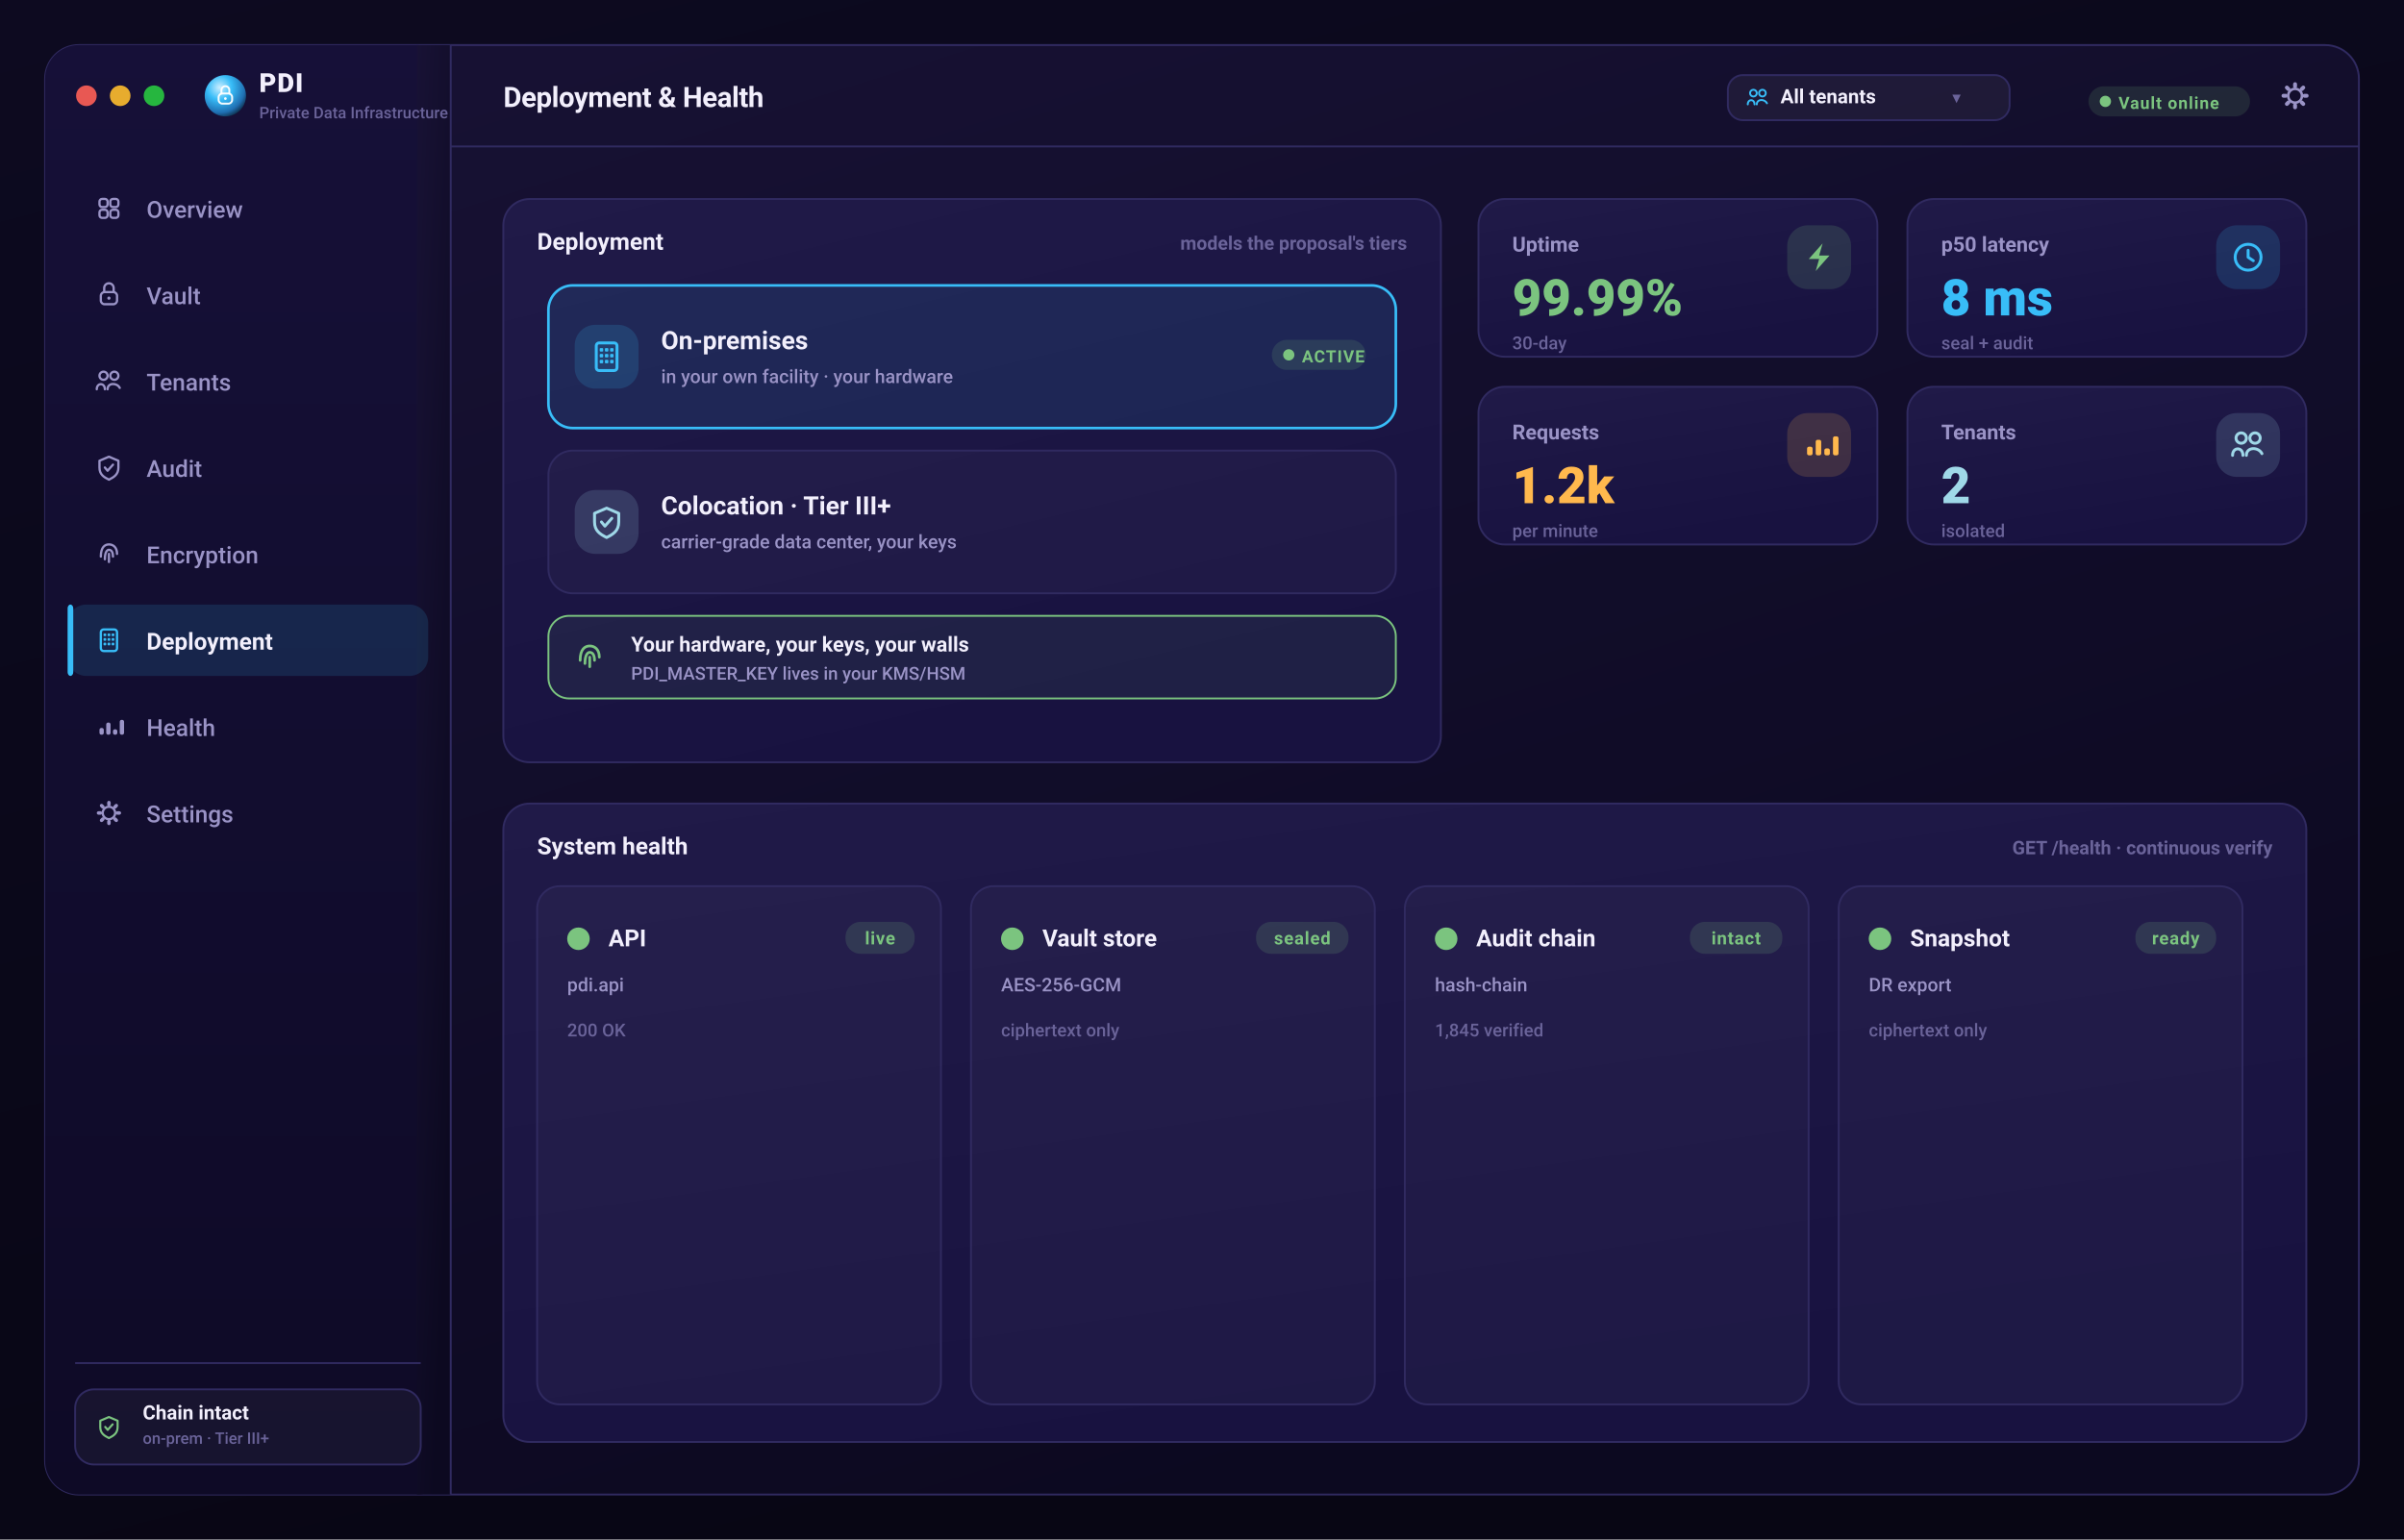
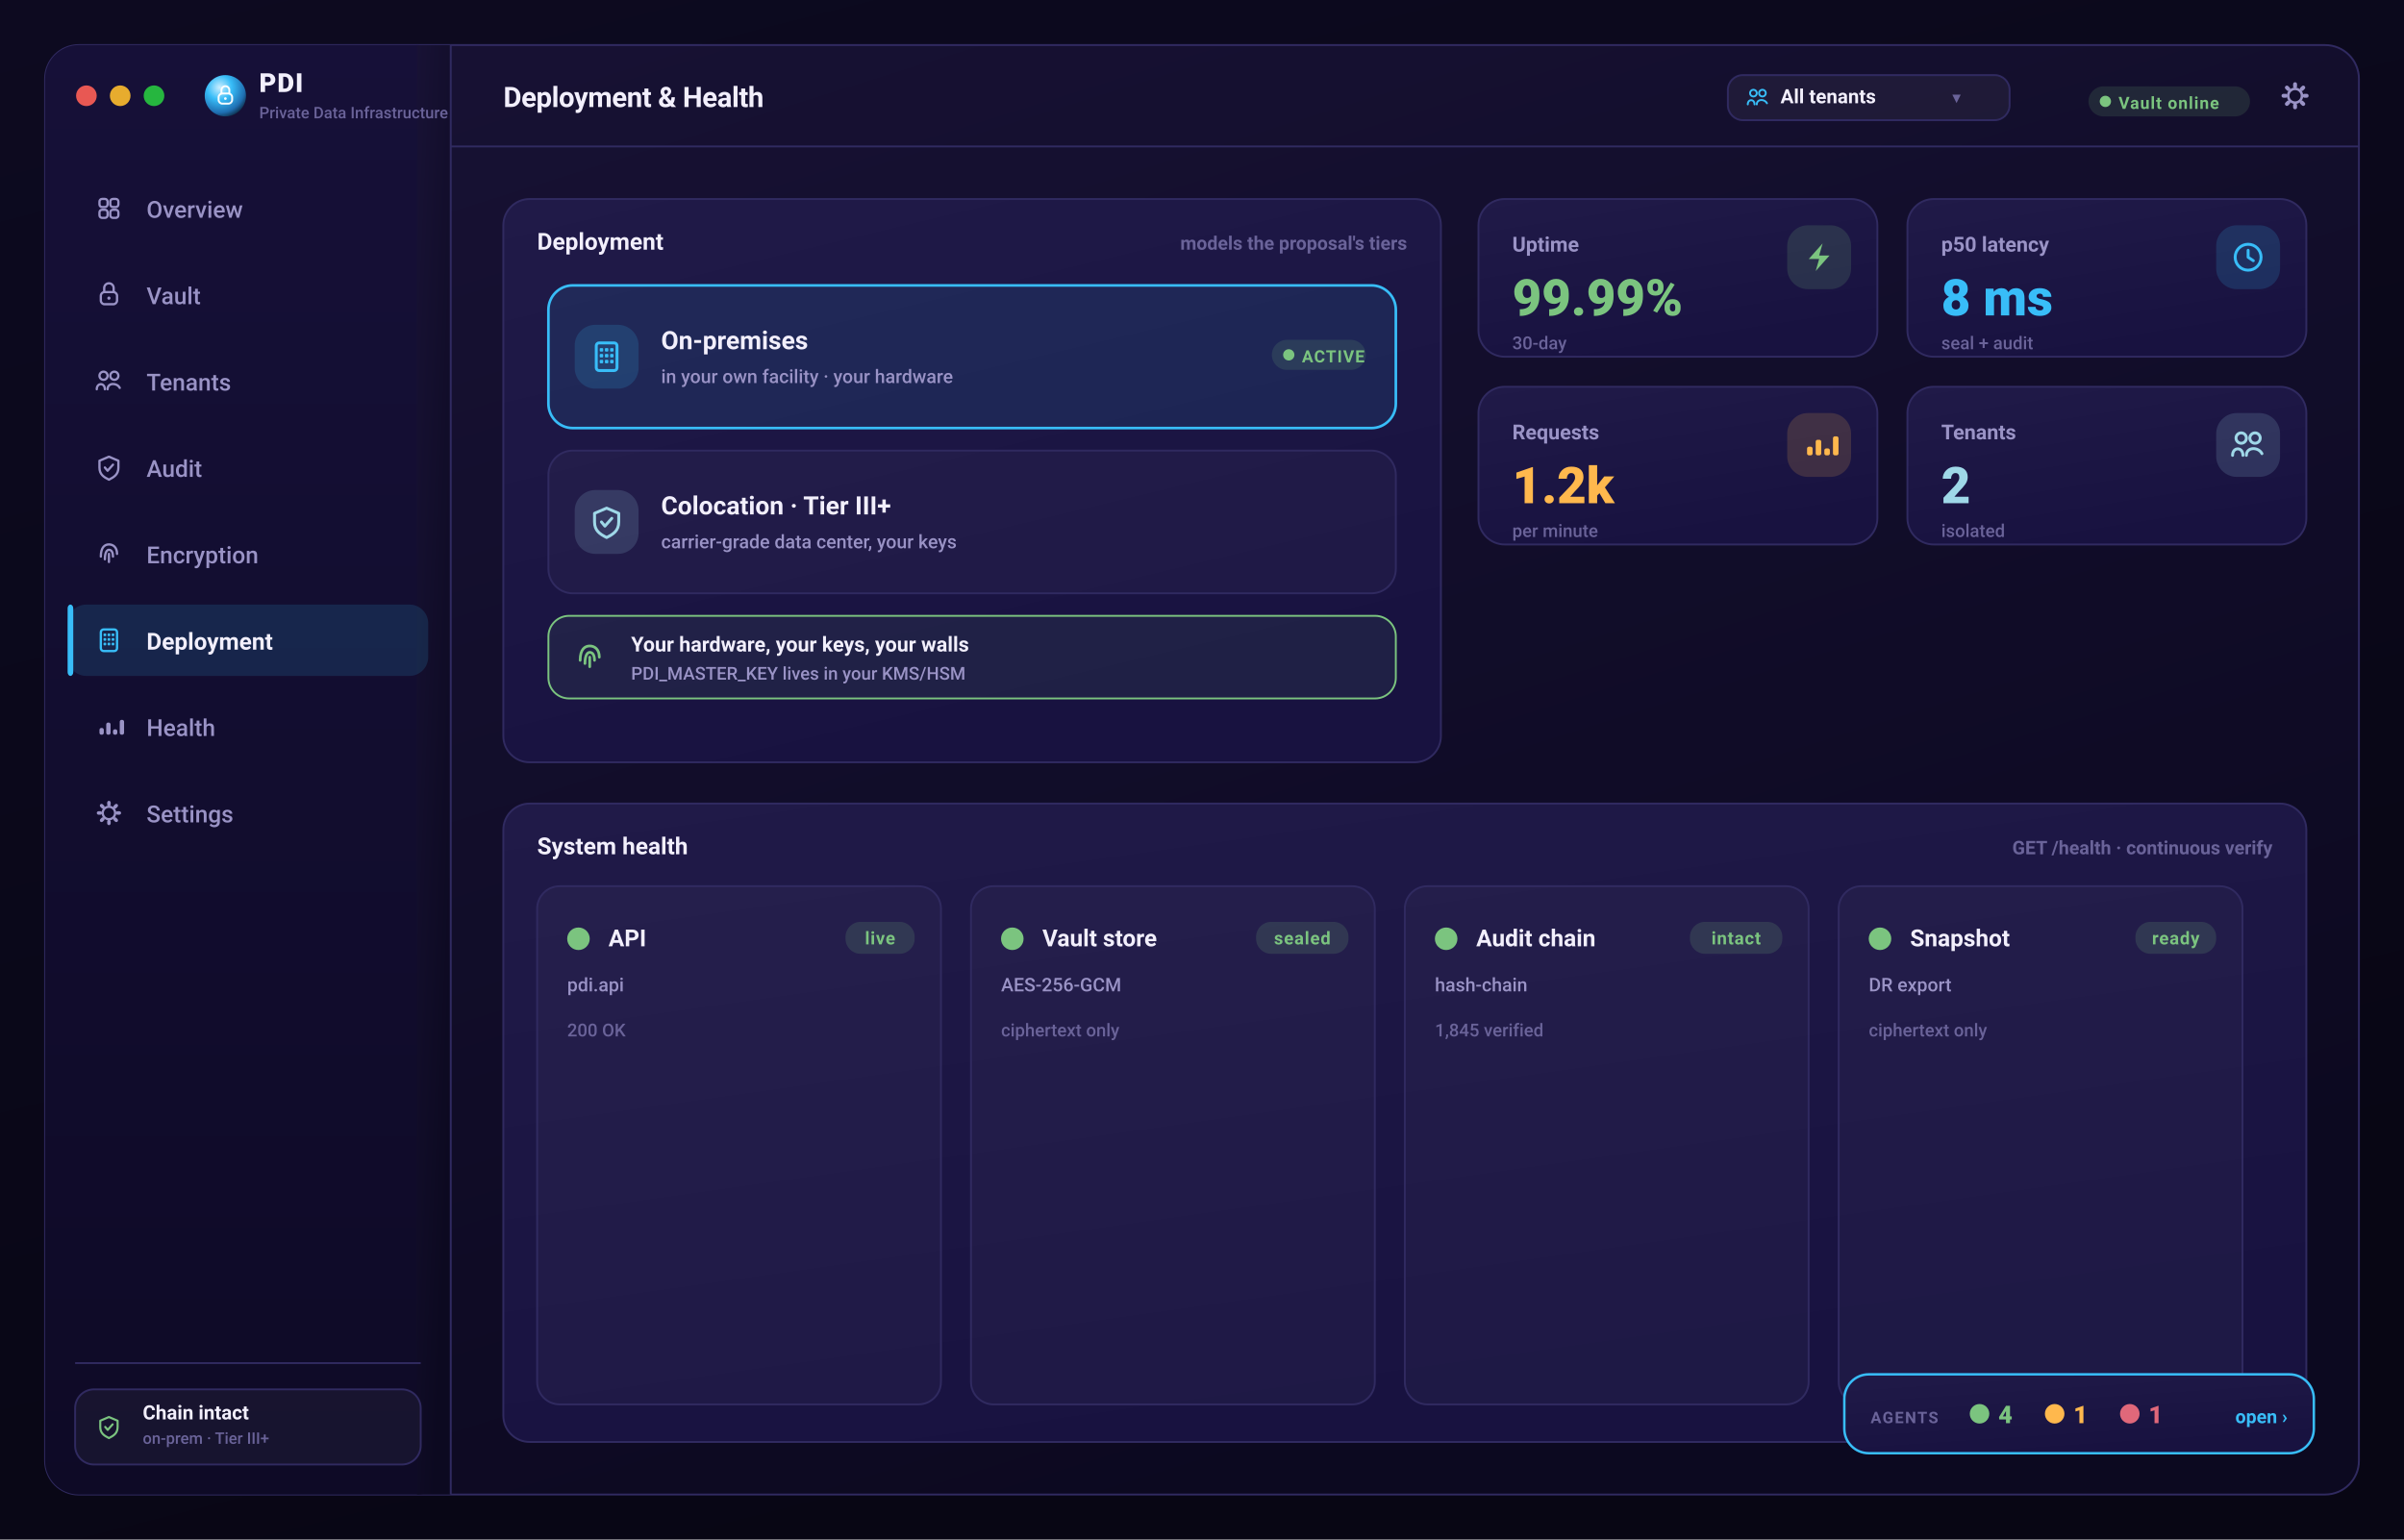
<svg xmlns="http://www.w3.org/2000/svg" width="1280" height="820" viewBox="0 0 1280 820" role="img" aria-label="PDI console — Deployment &amp; Health">
  <defs>
    <linearGradient id="gPage" x1="0" y1="0" x2="0.4" y2="1">
      <stop offset="0" stop-color="#0d0a20" />
      <stop offset="1" stop-color="#080614" />
    </linearGradient>
    <linearGradient id="gScr" x1="0" y1="0" x2="0.5" y2="1">
      <stop offset="0" stop-color="#181235" />
      <stop offset="1" stop-color="#0c0920" />
    </linearGradient>
    <linearGradient id="gSide" x1="0" y1="0" x2="0" y2="1">
      <stop offset="0" stop-color="#161038" />
      <stop offset="1" stop-color="#0e0a26" />
    </linearGradient>
    <linearGradient id="gCard" x1="0" y1="0" x2="0.4" y2="1">
      <stop offset="0" stop-color="#201a48" />
      <stop offset="1" stop-color="#181240" />
    </linearGradient>
    <linearGradient id="gBrand" x1="0" y1="0" x2="1" y2="0">
      <stop offset="0" stop-color="#38bdf8" />
      <stop offset="1" stop-color="#7dd3fc" />
    </linearGradient>
    <linearGradient id="gAmber" x1="0" y1="0" x2="1" y2="0">
      <stop offset="0" stop-color="#ffb84d" />
      <stop offset="1" stop-color="#ffd27a" />
    </linearGradient>
    <linearGradient id="mG" x1="0" y1="0" x2="1" y2="0">
      <stop offset="0" stop-color="#5fb87a" />
      <stop offset="1" stop-color="#7bc47f" />
    </linearGradient>
    <linearGradient id="mC" x1="0" y1="0" x2="1" y2="0">
      <stop offset="0" stop-color="#6bb6d6" />
      <stop offset="1" stop-color="#9fd8e8" />
    </linearGradient>
    <radialGradient id="orb" cx="36%" cy="30%" r="78%">
      <stop offset="0" stop-color="#cbeeff" />
      <stop offset="38%" stop-color="#38bdf8" />
      <stop offset="78%" stop-color="#1f6fb2" />
      <stop offset="100%" stop-color="#0b2438" />
    </radialGradient>
  </defs>
  <rect x="0.0" y="0.0" width="1280.0" height="820.0" rx="0" fill="url(#gPage)" />
  <rect x="24" y="24" width="1232" height="772" rx="18" fill="url(#gScr)" stroke="#302a60" stroke-width="1" />
  <rect x="24.0" y="24.0" width="216.0" height="772.0" rx="18" fill="url(#gSide)" />
  <rect x="222.0" y="24.0" width="18.0" height="772.0" rx="0" fill="url(#gScr)" />
  <line x1="240" y1="24" x2="240" y2="796" stroke="#302a60" stroke-width="1" />
  <line x1="240" y1="78" x2="1256" y2="78" stroke="#302a60" stroke-width="1" />
  <circle cx="46" cy="51" r="5.5" fill="#ff5f57" opacity="0.9" />
  <circle cx="64" cy="51" r="5.5" fill="#febc2e" opacity="0.9" />
  <circle cx="82" cy="51" r="5.5" fill="#28c840" opacity="0.9" />
  <circle cx="120" cy="51" r="11" fill="url(#orb)" />
  <rect x="116.4" y="49.8" width="7.2" height="5.4" rx="2" fill="none" stroke="rgba(255,255,255,0.95)" stroke-width="1.02" stroke-linecap="round" stroke-linejoin="round" />
  <path d="M117.9 49.8 v-1.8 a2.1 2.1 0 0 1 4.2 0 v1.8" fill="none" stroke="rgba(255,255,255,0.95)" stroke-width="1.02" stroke-linecap="round" stroke-linejoin="round" />
  <circle cx="120" cy="52.5" r="0.72" fill="rgba(255,255,255,0.95)" />
  <text x="138.0" y="49.0" font-family="-apple-system,BlinkMacSystemFont,'SF Pro Display','SF Pro Text','Segoe UI',Roboto,system-ui,sans-serif" font-size="14" font-weight="800" fill="#f2effc" text-anchor="start" letter-spacing="0.5">PDI</text>
  <text x="138.0" y="63.0" font-family="-apple-system,BlinkMacSystemFont,'SF Pro Display','SF Pro Text','Segoe UI',Roboto,system-ui,sans-serif" font-size="8.5" font-weight="500" fill="#6a6399" text-anchor="start">Private Data Infrastructure</text>
  <text x="268.0" y="57.0" font-family="-apple-system,BlinkMacSystemFont,'SF Pro Display','SF Pro Text','Segoe UI',Roboto,system-ui,sans-serif" font-size="15" font-weight="700" fill="#f2effc" text-anchor="start" letter-spacing="-0.2">Deployment &amp; Health</text>
  <rect x="1220.96" y="43.8" width="2.08" height="3.2" rx="1" transform="rotate(0 1222 51)" fill="#9a93c6" />
  <rect x="1220.96" y="43.8" width="2.08" height="3.2" rx="1" transform="rotate(45 1222 51)" fill="#9a93c6" />
  <rect x="1220.96" y="43.8" width="2.08" height="3.2" rx="1" transform="rotate(90 1222 51)" fill="#9a93c6" />
  <rect x="1220.96" y="43.8" width="2.08" height="3.2" rx="1" transform="rotate(135 1222 51)" fill="#9a93c6" />
  <rect x="1220.96" y="43.8" width="2.08" height="3.2" rx="1" transform="rotate(180 1222 51)" fill="#9a93c6" />
  <rect x="1220.96" y="43.8" width="2.08" height="3.2" rx="1" transform="rotate(225 1222 51)" fill="#9a93c6" />
  <rect x="1220.96" y="43.8" width="2.08" height="3.2" rx="1" transform="rotate(270 1222 51)" fill="#9a93c6" />
  <rect x="1220.96" y="43.8" width="2.08" height="3.2" rx="1" transform="rotate(315 1222 51)" fill="#9a93c6" />
  <circle cx="1222" cy="51" r="3.68" fill="none" stroke="#9a93c6" stroke-width="1.36" stroke-linecap="round" stroke-linejoin="round" />
  <rect x="1112.0" y="46.0" width="86.0" height="16.0" rx="8" fill="rgba(123,196,127,0.14)" />
  <circle cx="1121.0" cy="54" r="3" fill="#7bc47f" />
  <text x="1128.0" y="58.0" font-family="-apple-system,BlinkMacSystemFont,'SF Pro Display','SF Pro Text','Segoe UI',Roboto,system-ui,sans-serif" font-size="9" font-weight="700" fill="#7bc47f" text-anchor="start" letter-spacing="0.5">Vault online</text>
  <rect x="920.0" y="40.0" width="150.0" height="24.0" rx="8" fill="rgba(255,255,255,0.05)" stroke="#302a60" stroke-width="1" />
  <circle cx="933.6" cy="49.6" r="1.8" fill="none" stroke="#38bdf8" stroke-width="1.02" stroke-linecap="round" stroke-linejoin="round" />
  <circle cx="938.4" cy="49.6" r="1.8" fill="none" stroke="#38bdf8" stroke-width="1.02" stroke-linecap="round" stroke-linejoin="round" />
  <path d="M930.6 55.6 c0 -3.0 3.6 -3.0 3.6 0 M935.4 55.6 c0 -3.0 4.2 -3.0 5.4 -0.6" fill="none" stroke="#38bdf8" stroke-width="1.02" stroke-linecap="round" stroke-linejoin="round" />
  <text x="948.0" y="55.0" font-family="-apple-system,BlinkMacSystemFont,'SF Pro Display','SF Pro Text','Segoe UI',Roboto,system-ui,sans-serif" font-size="10.5" font-weight="600" fill="#f2effc" text-anchor="start">All tenants</text>
  <text x="1044.0" y="55.0" font-family="-apple-system,BlinkMacSystemFont,'SF Pro Display','SF Pro Text','Segoe UI',Roboto,system-ui,sans-serif" font-size="9" font-weight="600" fill="#6a6399" text-anchor="end">▾</text>
  <rect x="52.96" y="105.96" width="4.32" height="4.32" rx="1.4" fill="none" stroke="#9a93c6" stroke-width="1.22" stroke-linecap="round" stroke-linejoin="round" />
  <rect x="58.72" y="105.96" width="4.32" height="4.32" rx="1.4" fill="none" stroke="#9a93c6" stroke-width="1.22" stroke-linecap="round" stroke-linejoin="round" />
  <rect x="52.96" y="111.72" width="4.32" height="4.32" rx="1.4" fill="none" stroke="#9a93c6" stroke-width="1.22" stroke-linecap="round" stroke-linejoin="round" />
  <rect x="58.72" y="111.72" width="4.32" height="4.32" rx="1.4" fill="none" stroke="#9a93c6" stroke-width="1.22" stroke-linecap="round" stroke-linejoin="round" />
  <text x="78.0" y="116.0" font-family="-apple-system,BlinkMacSystemFont,'SF Pro Display','SF Pro Text','Segoe UI',Roboto,system-ui,sans-serif" font-size="12.5" font-weight="500" fill="#9a93c6" text-anchor="start">Overview</text>
  <rect x="53.68" y="155.56" width="8.64" height="6.48" rx="2" fill="none" stroke="#9a93c6" stroke-width="1.22" stroke-linecap="round" stroke-linejoin="round" />
  <path d="M55.48 155.56 v-2.16 a2.52 2.52 0 0 1 5.04 0 v2.16" fill="none" stroke="#9a93c6" stroke-width="1.22" stroke-linecap="round" stroke-linejoin="round" />
  <circle cx="58" cy="158.8" r="0.864" fill="#9a93c6" />
  <text x="78.0" y="162.0" font-family="-apple-system,BlinkMacSystemFont,'SF Pro Display','SF Pro Text','Segoe UI',Roboto,system-ui,sans-serif" font-size="12.5" font-weight="500" fill="#9a93c6" text-anchor="start">Vault</text>
  <circle cx="55.12" cy="200.12" r="2.16" fill="none" stroke="#9a93c6" stroke-width="1.22" stroke-linecap="round" stroke-linejoin="round" />
  <circle cx="60.88" cy="200.12" r="2.16" fill="none" stroke="#9a93c6" stroke-width="1.22" stroke-linecap="round" stroke-linejoin="round" />
  <path d="M51.52 207.32 c0 -3.6 4.32 -3.6 4.32 0 M57.28 207.32 c0 -3.6 5.04 -3.6 6.48 -0.72" fill="none" stroke="#9a93c6" stroke-width="1.22" stroke-linecap="round" stroke-linejoin="round" />
  <text x="78.0" y="208.0" font-family="-apple-system,BlinkMacSystemFont,'SF Pro Display','SF Pro Text','Segoe UI',Roboto,system-ui,sans-serif" font-size="12.5" font-weight="500" fill="#9a93c6" text-anchor="start">Tenants</text>
  <path d="M58 243.24 l5.04 2.16 v3.6 c0 3.6 -2.16 5.04 -5.04 6.48 c-2.88 -1.44 -5.04 -2.88 -5.04 -6.48 v-3.6 Z" fill="none" stroke="#9a93c6" stroke-width="1.22" stroke-linecap="round" stroke-linejoin="round" />
  <path d="M55.84 249 l1.44 1.728 2.88 -3.24" fill="none" stroke="#9a93c6" stroke-width="1.22" stroke-linecap="round" stroke-linejoin="round" />
  <text x="78.0" y="254.0" font-family="-apple-system,BlinkMacSystemFont,'SF Pro Display','SF Pro Text','Segoe UI',Roboto,system-ui,sans-serif" font-size="12.5" font-weight="500" fill="#9a93c6" text-anchor="start">Audit</text>
  <path d="M53.68 296.44 c0 -5.04 2.16 -6.48 4.32 -6.48 c2.16 0 4.32 1.44 4.32 5.04" fill="none" stroke="#9a93c6" stroke-width="1.22" stroke-linecap="round" stroke-linejoin="round" />
  <path d="M55.84 297.88 c0 -4.32 1.44 -5.04 2.16 -5.04 c1.44 0 2.16 1.44 2.16 3.6" fill="none" stroke="#9a93c6" stroke-width="1.22" stroke-linecap="round" stroke-linejoin="round" />
  <path d="M58 299.32 v-4.32" fill="none" stroke="#9a93c6" stroke-width="1.22" stroke-linecap="round" stroke-linejoin="round" />
  <text x="78.0" y="300.0" font-family="-apple-system,BlinkMacSystemFont,'SF Pro Display','SF Pro Text','Segoe UI',Roboto,system-ui,sans-serif" font-size="12.5" font-weight="500" fill="#9a93c6" text-anchor="start">Encryption</text>
  <rect x="36.0" y="322.0" width="192.0" height="38.0" rx="10" fill="rgba(56,189,248,0.14)" />
  <rect x="36.0" y="322.0" width="3.0" height="38.0" rx="2" fill="#38bdf8" />
  <rect x="53.68" y="335.24" width="8.64" height="11.52" rx="1.5" fill="none" stroke="#38bdf8" stroke-width="1.22" stroke-linecap="round" stroke-linejoin="round" />
  <rect x="55.12" y="337.4" width="1.44" height="1.44" rx="0.4" fill="#38bdf8" />
  <rect x="57.28" y="337.4" width="1.44" height="1.44" rx="0.4" fill="#38bdf8" />
  <rect x="59.44" y="337.4" width="1.44" height="1.44" rx="0.4" fill="#38bdf8" />
  <rect x="55.12" y="339.848" width="1.44" height="1.44" rx="0.4" fill="#38bdf8" />
  <rect x="57.28" y="339.848" width="1.44" height="1.44" rx="0.4" fill="#38bdf8" />
  <rect x="59.44" y="339.848" width="1.44" height="1.44" rx="0.4" fill="#38bdf8" />
  <rect x="55.12" y="342.296" width="1.44" height="1.44" rx="0.4" fill="#38bdf8" />
  <rect x="57.28" y="342.296" width="1.44" height="1.44" rx="0.4" fill="#38bdf8" />
  <rect x="59.44" y="342.296" width="1.44" height="1.44" rx="0.4" fill="#38bdf8" />
  <text x="78.0" y="346.0" font-family="-apple-system,BlinkMacSystemFont,'SF Pro Display','SF Pro Text','Segoe UI',Roboto,system-ui,sans-serif" font-size="12.5" font-weight="650" fill="#f2effc" text-anchor="start">Deployment</text>
  <rect x="52.96" y="387.72" width="2.304" height="3.6" rx="1" fill="#9a93c6" />
  <rect x="56.56" y="384.84" width="2.304" height="6.48" rx="1" fill="#9a93c6" />
  <rect x="60.16" y="388.44" width="2.304" height="2.88" rx="1" fill="#9a93c6" />
  <rect x="63.76" y="383.4" width="2.304" height="7.92" rx="1" fill="#9a93c6" />
  <text x="78.0" y="392.0" font-family="-apple-system,BlinkMacSystemFont,'SF Pro Display','SF Pro Text','Segoe UI',Roboto,system-ui,sans-serif" font-size="12.5" font-weight="500" fill="#9a93c6" text-anchor="start">Health</text>
  <rect x="57.064" y="426.52" width="1.872" height="2.88" rx="1" transform="rotate(0 58 433)" fill="#9a93c6" />
  <rect x="57.064" y="426.52" width="1.872" height="2.88" rx="1" transform="rotate(45 58 433)" fill="#9a93c6" />
  <rect x="57.064" y="426.52" width="1.872" height="2.88" rx="1" transform="rotate(90 58 433)" fill="#9a93c6" />
  <rect x="57.064" y="426.52" width="1.872" height="2.88" rx="1" transform="rotate(135 58 433)" fill="#9a93c6" />
  <rect x="57.064" y="426.52" width="1.872" height="2.88" rx="1" transform="rotate(180 58 433)" fill="#9a93c6" />
  <rect x="57.064" y="426.52" width="1.872" height="2.88" rx="1" transform="rotate(225 58 433)" fill="#9a93c6" />
  <rect x="57.064" y="426.52" width="1.872" height="2.88" rx="1" transform="rotate(270 58 433)" fill="#9a93c6" />
  <rect x="57.064" y="426.52" width="1.872" height="2.88" rx="1" transform="rotate(315 58 433)" fill="#9a93c6" />
  <circle cx="58" cy="433" r="3.312" fill="none" stroke="#9a93c6" stroke-width="1.22" stroke-linecap="round" stroke-linejoin="round" />
  <text x="78.0" y="438.0" font-family="-apple-system,BlinkMacSystemFont,'SF Pro Display','SF Pro Text','Segoe UI',Roboto,system-ui,sans-serif" font-size="12.5" font-weight="500" fill="#9a93c6" text-anchor="start">Settings</text>
  <line x1="40" y1="726" x2="224" y2="726" stroke="#302a60" stroke-width="1" />
  <rect x="40.0" y="740.0" width="184.0" height="40.0" rx="10" fill="rgba(255,255,255,0.04)" stroke="#302a60" stroke-width="1" />
  <path d="M58 754.72 l4.62 1.98 v3.3 c0 3.3 -1.98 4.62 -4.62 5.94 c-2.64 -1.32 -4.62 -2.64 -4.62 -5.94 v-3.3 Z" fill="none" stroke="#7bc47f" stroke-width="1.12" stroke-linecap="round" stroke-linejoin="round" />
  <path d="M56.02 760 l1.32 1.584 2.64 -2.97" fill="none" stroke="#7bc47f" stroke-width="1.12" stroke-linecap="round" stroke-linejoin="round" />
  <text x="76.0" y="756.0" font-family="-apple-system,BlinkMacSystemFont,'SF Pro Display','SF Pro Text','Segoe UI',Roboto,system-ui,sans-serif" font-size="10.5" font-weight="650" fill="#f2effc" text-anchor="start">Chain intact</text>
  <text x="76.0" y="769.0" font-family="-apple-system,BlinkMacSystemFont,'SF Pro Display','SF Pro Text','Segoe UI',Roboto,system-ui,sans-serif" font-size="8.5" font-weight="500" fill="#6a6399" text-anchor="start">on-prem · Tier III+</text>
  <marker id="ah" markerWidth="8" markerHeight="8" refX="6" refY="3" orient="auto">
    <path d="M0 0 L6 3 L0 6 Z" fill="#6a6399" />
  </marker>
  <rect x="268.0" y="106.0" width="499.2" height="300.0" rx="14" fill="url(#gCard)" stroke="#302a60" stroke-width="1" />
  <text x="286.0" y="133.0" font-family="-apple-system,BlinkMacSystemFont,'SF Pro Display','SF Pro Text','Segoe UI',Roboto,system-ui,sans-serif" font-size="12.5" font-weight="700" fill="#f2effc" text-anchor="start">Deployment</text>
  <text x="749.2" y="133.0" font-family="-apple-system,BlinkMacSystemFont,'SF Pro Display','SF Pro Text','Segoe UI',Roboto,system-ui,sans-serif" font-size="10" font-weight="600" fill="#6a6399" text-anchor="end">models the proposal's tiers</text>
  <rect x="292.0" y="152.0" width="451.2" height="76.0" rx="13" fill="rgba(56,189,248,0.1)" stroke="#38bdf8" stroke-width="1.4" />
  <rect x="306.0" y="173.0" width="34.0" height="34.0" rx="11" fill="rgba(56,189,248,0.16)" />
  <rect x="317.48" y="182.64" width="11.04" height="14.72" rx="1.5" fill="none" stroke="#38bdf8" stroke-width="1.56" stroke-linecap="round" stroke-linejoin="round" />
  <rect x="319.32" y="185.4" width="1.84" height="1.84" rx="0.4" fill="#38bdf8" />
  <rect x="322.08" y="185.4" width="1.84" height="1.84" rx="0.4" fill="#38bdf8" />
  <rect x="324.84" y="185.4" width="1.84" height="1.84" rx="0.4" fill="#38bdf8" />
  <rect x="319.32" y="188.528" width="1.84" height="1.84" rx="0.4" fill="#38bdf8" />
  <rect x="322.08" y="188.528" width="1.84" height="1.84" rx="0.4" fill="#38bdf8" />
  <rect x="324.84" y="188.528" width="1.84" height="1.84" rx="0.4" fill="#38bdf8" />
  <rect x="319.32" y="191.656" width="1.84" height="1.84" rx="0.4" fill="#38bdf8" />
  <rect x="322.08" y="191.656" width="1.84" height="1.84" rx="0.4" fill="#38bdf8" />
  <rect x="324.84" y="191.656" width="1.84" height="1.84" rx="0.4" fill="#38bdf8" />
  <text x="352.0" y="186.0" font-family="-apple-system,BlinkMacSystemFont,'SF Pro Display','SF Pro Text','Segoe UI',Roboto,system-ui,sans-serif" font-size="13.5" font-weight="700" fill="#f2effc" text-anchor="start">On-premises</text>
  <text x="352.0" y="204.0" font-family="-apple-system,BlinkMacSystemFont,'SF Pro Display','SF Pro Text','Segoe UI',Roboto,system-ui,sans-serif" font-size="10" font-weight="500" fill="#9a93c6" text-anchor="start">in your own facility · your hardware</text>
  <rect x="677.2" y="181.0" width="50.0" height="16.0" rx="8" fill="rgba(123,196,127,0.14)" />
  <circle cx="686.2" cy="189" r="3" fill="#7bc47f" />
  <text x="693.2" y="193.0" font-family="-apple-system,BlinkMacSystemFont,'SF Pro Display','SF Pro Text','Segoe UI',Roboto,system-ui,sans-serif" font-size="9" font-weight="700" fill="#7bc47f" text-anchor="start" letter-spacing="0.5">ACTIVE</text>
  <rect x="292.0" y="240.0" width="451.2" height="76.0" rx="13" fill="rgba(255,255,255,0.03)" stroke="#302a60" stroke-width="1" />
  <rect x="306.0" y="261.0" width="34.0" height="34.0" rx="11" fill="rgba(159,216,232,0.16)" />
  <path d="M323 270.64 l6.44 2.76 v4.6 c0 4.6 -2.76 6.44 -6.44 8.28 c-3.68 -1.84 -6.44 -3.68 -6.44 -8.28 v-4.6 Z" fill="none" stroke="#9fd8e8" stroke-width="1.56" stroke-linecap="round" stroke-linejoin="round" />
  <path d="M320.24 278 l1.84 2.208 3.68 -4.14" fill="none" stroke="#9fd8e8" stroke-width="1.56" stroke-linecap="round" stroke-linejoin="round" />
  <text x="352.0" y="274.0" font-family="-apple-system,BlinkMacSystemFont,'SF Pro Display','SF Pro Text','Segoe UI',Roboto,system-ui,sans-serif" font-size="13.5" font-weight="700" fill="#f2effc" text-anchor="start">Colocation · Tier III+</text>
  <text x="352.0" y="292.0" font-family="-apple-system,BlinkMacSystemFont,'SF Pro Display','SF Pro Text','Segoe UI',Roboto,system-ui,sans-serif" font-size="10" font-weight="500" fill="#9a93c6" text-anchor="start">carrier-grade data center, your keys</text>
  <rect x="292.0" y="328.0" width="451.2" height="44.0" rx="11" fill="rgba(123,196,127,0.08)" stroke="#7bc47f" stroke-width="1" />
  <path d="M308.9 351.7 c0 -5.95 2.55 -7.65 5.1 -7.65 c2.55 0 5.1 1.7 5.1 5.95" fill="none" stroke="#7bc47f" stroke-width="1.44" stroke-linecap="round" stroke-linejoin="round" />
  <path d="M311.45 353.4 c0 -5.1 1.7 -5.95 2.55 -5.95 c1.7 0 2.55 1.7 2.55 4.25" fill="none" stroke="#7bc47f" stroke-width="1.44" stroke-linecap="round" stroke-linejoin="round" />
  <path d="M314 355.1 v-5.1" fill="none" stroke="#7bc47f" stroke-width="1.44" stroke-linecap="round" stroke-linejoin="round" />
  <text x="336.0" y="347.0" font-family="-apple-system,BlinkMacSystemFont,'SF Pro Display','SF Pro Text','Segoe UI',Roboto,system-ui,sans-serif" font-size="11" font-weight="650" fill="#f2effc" text-anchor="start">Your hardware, your keys, your walls</text>
  <text x="336.0" y="362.0" font-family="-apple-system,BlinkMacSystemFont,'SF Pro Display','SF Pro Text','Segoe UI',Roboto,system-ui,sans-serif" font-size="9.5" font-weight="500" fill="#9a93c6" text-anchor="start">PDI_MASTER_KEY lives in your KMS/HSM</text>
  <rect x="787.2" y="106.0" width="212.4" height="84.0" rx="14" fill="url(#gCard)" stroke="#302a60" stroke-width="1" />
  <text x="805.2" y="134.0" font-family="-apple-system,BlinkMacSystemFont,'SF Pro Display','SF Pro Text','Segoe UI',Roboto,system-ui,sans-serif" font-size="11" font-weight="600" fill="#9a93c6" text-anchor="start">Uptime</text>
  <text x="805.2" y="168.0" font-family="-apple-system,BlinkMacSystemFont,'SF Pro Display','SF Pro Text','Segoe UI',Roboto,system-ui,sans-serif" font-size="27" font-weight="800" fill="#7bc47f" text-anchor="start">99.99%</text>
  <text x="805.2" y="186.0" font-family="-apple-system,BlinkMacSystemFont,'SF Pro Display','SF Pro Text','Segoe UI',Roboto,system-ui,sans-serif" font-size="9.5" font-weight="500" fill="#6a6399" text-anchor="start">30-day</text>
  <rect x="951.6" y="120.0" width="34.0" height="34.0" rx="11" fill="rgba(123,196,127,0.16)" />
  <path d="M970.44 129.64 L963.08 137.92 L968.6 137.92 L966.76 144.36 L974.12 136.08 L968.6 136.08 Z" fill="#7bc47f" />
  <rect x="1015.6" y="106.0" width="212.4" height="84.0" rx="14" fill="url(#gCard)" stroke="#302a60" stroke-width="1" />
  <text x="1033.6" y="134.0" font-family="-apple-system,BlinkMacSystemFont,'SF Pro Display','SF Pro Text','Segoe UI',Roboto,system-ui,sans-serif" font-size="11" font-weight="600" fill="#9a93c6" text-anchor="start">p50 latency</text>
  <text x="1033.6" y="168.0" font-family="-apple-system,BlinkMacSystemFont,'SF Pro Display','SF Pro Text','Segoe UI',Roboto,system-ui,sans-serif" font-size="27" font-weight="800" fill="#38bdf8" text-anchor="start">8 ms</text>
  <text x="1033.6" y="186.0" font-family="-apple-system,BlinkMacSystemFont,'SF Pro Display','SF Pro Text','Segoe UI',Roboto,system-ui,sans-serif" font-size="9.5" font-weight="500" fill="#6a6399" text-anchor="start">seal + audit</text>
  <rect x="1180.0" y="120.0" width="34.0" height="34.0" rx="11" fill="rgba(56,189,248,0.16)" />
  <circle cx="1197.0" cy="137" r="6.9" fill="none" stroke="#38bdf8" stroke-width="1.56" stroke-linecap="round" stroke-linejoin="round" />
  <path d="M1197.0 133.32 v3.68 l2.76 1.84" fill="none" stroke="#38bdf8" stroke-width="1.56" stroke-linecap="round" stroke-linejoin="round" />
  <rect x="787.2" y="206.0" width="212.4" height="84.0" rx="14" fill="url(#gCard)" stroke="#302a60" stroke-width="1" />
  <text x="805.2" y="234.0" font-family="-apple-system,BlinkMacSystemFont,'SF Pro Display','SF Pro Text','Segoe UI',Roboto,system-ui,sans-serif" font-size="11" font-weight="600" fill="#9a93c6" text-anchor="start">Requests</text>
  <text x="805.2" y="268.0" font-family="-apple-system,BlinkMacSystemFont,'SF Pro Display','SF Pro Text','Segoe UI',Roboto,system-ui,sans-serif" font-size="27" font-weight="800" fill="#ffb84d" text-anchor="start">1.2k</text>
  <text x="805.2" y="286.0" font-family="-apple-system,BlinkMacSystemFont,'SF Pro Display','SF Pro Text','Segoe UI',Roboto,system-ui,sans-serif" font-size="9.5" font-weight="500" fill="#6a6399" text-anchor="start">per minute</text>
  <rect x="951.6" y="220.0" width="34.0" height="34.0" rx="11" fill="rgba(255,184,77,0.16)" />
  <rect x="962.16" y="237.92" width="2.944" height="4.6" rx="1" fill="#ffb84d" />
  <rect x="966.76" y="234.24" width="2.944" height="8.28" rx="1" fill="#ffb84d" />
  <rect x="971.36" y="238.84" width="2.944" height="3.68" rx="1" fill="#ffb84d" />
  <rect x="975.96" y="232.4" width="2.944" height="10.12" rx="1" fill="#ffb84d" />
  <rect x="1015.6" y="206.0" width="212.4" height="84.0" rx="14" fill="url(#gCard)" stroke="#302a60" stroke-width="1" />
  <text x="1033.6" y="234.0" font-family="-apple-system,BlinkMacSystemFont,'SF Pro Display','SF Pro Text','Segoe UI',Roboto,system-ui,sans-serif" font-size="11" font-weight="600" fill="#9a93c6" text-anchor="start">Tenants</text>
  <text x="1033.6" y="268.0" font-family="-apple-system,BlinkMacSystemFont,'SF Pro Display','SF Pro Text','Segoe UI',Roboto,system-ui,sans-serif" font-size="27" font-weight="800" fill="#9fd8e8" text-anchor="start">2</text>
  <text x="1033.6" y="286.0" font-family="-apple-system,BlinkMacSystemFont,'SF Pro Display','SF Pro Text','Segoe UI',Roboto,system-ui,sans-serif" font-size="9.5" font-weight="500" fill="#6a6399" text-anchor="start">isolated</text>
  <rect x="1180.0" y="220.0" width="34.0" height="34.0" rx="11" fill="rgba(159,216,232,0.16)" />
  <circle cx="1193.32" cy="233.32" r="2.76" fill="none" stroke="#9fd8e8" stroke-width="1.56" stroke-linecap="round" stroke-linejoin="round" />
  <circle cx="1200.68" cy="233.32" r="2.76" fill="none" stroke="#9fd8e8" stroke-width="1.56" stroke-linecap="round" stroke-linejoin="round" />
  <path d="M1188.72 242.52 c0 -4.6 5.52 -4.6 5.52 0 M1196.08 242.52 c0 -4.6 6.44 -4.6 8.28 -0.92" fill="none" stroke="#9fd8e8" stroke-width="1.56" stroke-linecap="round" stroke-linejoin="round" />
  <rect x="268.0" y="428.0" width="960.0" height="340.0" rx="14" fill="url(#gCard)" stroke="#302a60" stroke-width="1" />
  <text x="286.0" y="455.0" font-family="-apple-system,BlinkMacSystemFont,'SF Pro Display','SF Pro Text','Segoe UI',Roboto,system-ui,sans-serif" font-size="12.5" font-weight="700" fill="#f2effc" text-anchor="start">System health</text>
  <text x="1210.0" y="455.0" font-family="-apple-system,BlinkMacSystemFont,'SF Pro Display','SF Pro Text','Segoe UI',Roboto,system-ui,sans-serif" font-size="10" font-weight="600" fill="#6a6399" text-anchor="end">GET /health · continuous verify</text>
  <rect x="286.0" y="472.0" width="215.0" height="276.0" rx="12" fill="rgba(255,255,255,0.03)" stroke="#302a60" stroke-width="1" />
  <circle cx="308.0" cy="500" r="6" fill="#7bc47f" />
  <text x="324.0" y="504.0" font-family="-apple-system,BlinkMacSystemFont,'SF Pro Display','SF Pro Text','Segoe UI',Roboto,system-ui,sans-serif" font-size="12.5" font-weight="700" fill="#f2effc" text-anchor="start">API</text>
  <text x="302.0" y="528.0" font-family="-apple-system,BlinkMacSystemFont,'SF Pro Display','SF Pro Text','Segoe UI',Roboto,system-ui,sans-serif" font-size="10" font-weight="500" fill="#9a93c6" text-anchor="start">pdi.api</text>
  <rect x="450.2" y="491.0" width="36.8" height="17.0" rx="8" fill="rgba(123,196,127,0.16)" />
  <text x="468.6" y="503.0" font-family="-apple-system,BlinkMacSystemFont,'SF Pro Display','SF Pro Text','Segoe UI',Roboto,system-ui,sans-serif" font-size="9.5" font-weight="700" fill="#7bc47f" text-anchor="middle" letter-spacing="0.4">live</text>
  <text x="302.0" y="552.0" font-family="-apple-system,BlinkMacSystemFont,'SF Pro Display','SF Pro Text','Segoe UI',Roboto,system-ui,sans-serif" font-size="9.5" font-weight="500" fill="#6a6399" text-anchor="start">200 OK</text>
  <rect x="517.0" y="472.0" width="215.0" height="276.0" rx="12" fill="rgba(255,255,255,0.03)" stroke="#302a60" stroke-width="1" />
  <circle cx="539.0" cy="500" r="6" fill="#7bc47f" />
  <text x="555.0" y="504.0" font-family="-apple-system,BlinkMacSystemFont,'SF Pro Display','SF Pro Text','Segoe UI',Roboto,system-ui,sans-serif" font-size="12.5" font-weight="700" fill="#f2effc" text-anchor="start">Vault store</text>
  <text x="533.0" y="528.0" font-family="-apple-system,BlinkMacSystemFont,'SF Pro Display','SF Pro Text','Segoe UI',Roboto,system-ui,sans-serif" font-size="10" font-weight="500" fill="#9a93c6" text-anchor="start">AES-256-GCM</text>
  <rect x="668.8" y="491.0" width="49.2" height="17.0" rx="8" fill="rgba(123,196,127,0.16)" />
  <text x="693.4" y="503.0" font-family="-apple-system,BlinkMacSystemFont,'SF Pro Display','SF Pro Text','Segoe UI',Roboto,system-ui,sans-serif" font-size="9.5" font-weight="700" fill="#7bc47f" text-anchor="middle" letter-spacing="0.4">sealed</text>
  <text x="533.0" y="552.0" font-family="-apple-system,BlinkMacSystemFont,'SF Pro Display','SF Pro Text','Segoe UI',Roboto,system-ui,sans-serif" font-size="9.5" font-weight="500" fill="#6a6399" text-anchor="start">ciphertext only</text>
  <rect x="748.0" y="472.0" width="215.0" height="276.0" rx="12" fill="rgba(255,255,255,0.03)" stroke="#302a60" stroke-width="1" />
  <circle cx="770.0" cy="500" r="6" fill="#7bc47f" />
  <text x="786.0" y="504.0" font-family="-apple-system,BlinkMacSystemFont,'SF Pro Display','SF Pro Text','Segoe UI',Roboto,system-ui,sans-serif" font-size="12.5" font-weight="700" fill="#f2effc" text-anchor="start">Audit chain</text>
  <text x="764.0" y="528.0" font-family="-apple-system,BlinkMacSystemFont,'SF Pro Display','SF Pro Text','Segoe UI',Roboto,system-ui,sans-serif" font-size="10" font-weight="500" fill="#9a93c6" text-anchor="start">hash-chain</text>
  <rect x="899.8" y="491.0" width="49.2" height="17.0" rx="8" fill="rgba(123,196,127,0.16)" />
  <text x="924.4" y="503.0" font-family="-apple-system,BlinkMacSystemFont,'SF Pro Display','SF Pro Text','Segoe UI',Roboto,system-ui,sans-serif" font-size="9.5" font-weight="700" fill="#7bc47f" text-anchor="middle" letter-spacing="0.4">intact</text>
  <text x="764.0" y="552.0" font-family="-apple-system,BlinkMacSystemFont,'SF Pro Display','SF Pro Text','Segoe UI',Roboto,system-ui,sans-serif" font-size="9.5" font-weight="500" fill="#6a6399" text-anchor="start">1,845 verified</text>
  <rect x="979.0" y="472.0" width="215.0" height="276.0" rx="12" fill="rgba(255,255,255,0.03)" stroke="#302a60" stroke-width="1" />
  <circle cx="1001.0" cy="500" r="6" fill="#7bc47f" />
  <text x="1017.0" y="504.0" font-family="-apple-system,BlinkMacSystemFont,'SF Pro Display','SF Pro Text','Segoe UI',Roboto,system-ui,sans-serif" font-size="12.5" font-weight="700" fill="#f2effc" text-anchor="start">Snapshot</text>
  <text x="995.0" y="528.0" font-family="-apple-system,BlinkMacSystemFont,'SF Pro Display','SF Pro Text','Segoe UI',Roboto,system-ui,sans-serif" font-size="10" font-weight="500" fill="#9a93c6" text-anchor="start">DR export</text>
  <rect x="1137.0" y="491.0" width="43.0" height="17.0" rx="8" fill="rgba(123,196,127,0.16)" />
  <text x="1158.5" y="503.0" font-family="-apple-system,BlinkMacSystemFont,'SF Pro Display','SF Pro Text','Segoe UI',Roboto,system-ui,sans-serif" font-size="9.5" font-weight="700" fill="#7bc47f" text-anchor="middle" letter-spacing="0.4">ready</text>
  <text x="995.0" y="552.0" font-family="-apple-system,BlinkMacSystemFont,'SF Pro Display','SF Pro Text','Segoe UI',Roboto,system-ui,sans-serif" font-size="9.5" font-weight="500" fill="#6a6399" text-anchor="start">ciphertext only</text>
+   <rect x="982.0" y="732.0" width="250.0" height="42.0" rx="13" fill="url(#gCard)" stroke="#38bdf8" stroke-width="1.3" />
+   <text x="996.0" y="758.0" font-family="-apple-system,BlinkMacSystemFont,'SF Pro Display','SF Pro Text','Segoe UI',Roboto,system-ui,sans-serif" font-size="8.5" font-weight="700" fill="#6a6399" text-anchor="start" letter-spacing="0.7">AGENTS</text>
+   <circle cx="1054" cy="753" r="5.2" fill="#7bc47f" />
+   <text x="1064.0" y="758.0" font-family="-apple-system,BlinkMacSystemFont,'SF Pro Display','SF Pro Text','Segoe UI',Roboto,system-ui,sans-serif" font-size="13" font-weight="800" fill="#7bc47f" text-anchor="start">4</text>
+   <circle cx="1094" cy="753" r="5.2" fill="#ffb84d" />
+   <text x="1104.0" y="758.0" font-family="-apple-system,BlinkMacSystemFont,'SF Pro Display','SF Pro Text','Segoe UI',Roboto,system-ui,sans-serif" font-size="13" font-weight="800" fill="#ffb84d" text-anchor="start">1</text>
+   <circle cx="1134" cy="753" r="5.2" fill="#e0687a" />
+   <text x="1144.0" y="758.0" font-family="-apple-system,BlinkMacSystemFont,'SF Pro Display','SF Pro Text','Segoe UI',Roboto,system-ui,sans-serif" font-size="13" font-weight="800" fill="#e0687a" text-anchor="start">1</text>
+   <text x="1218.0" y="758.0" font-family="-apple-system,BlinkMacSystemFont,'SF Pro Display','SF Pro Text','Segoe UI',Roboto,system-ui,sans-serif" font-size="10" font-weight="700" fill="#38bdf8" text-anchor="end">open ›</text>
</svg>
